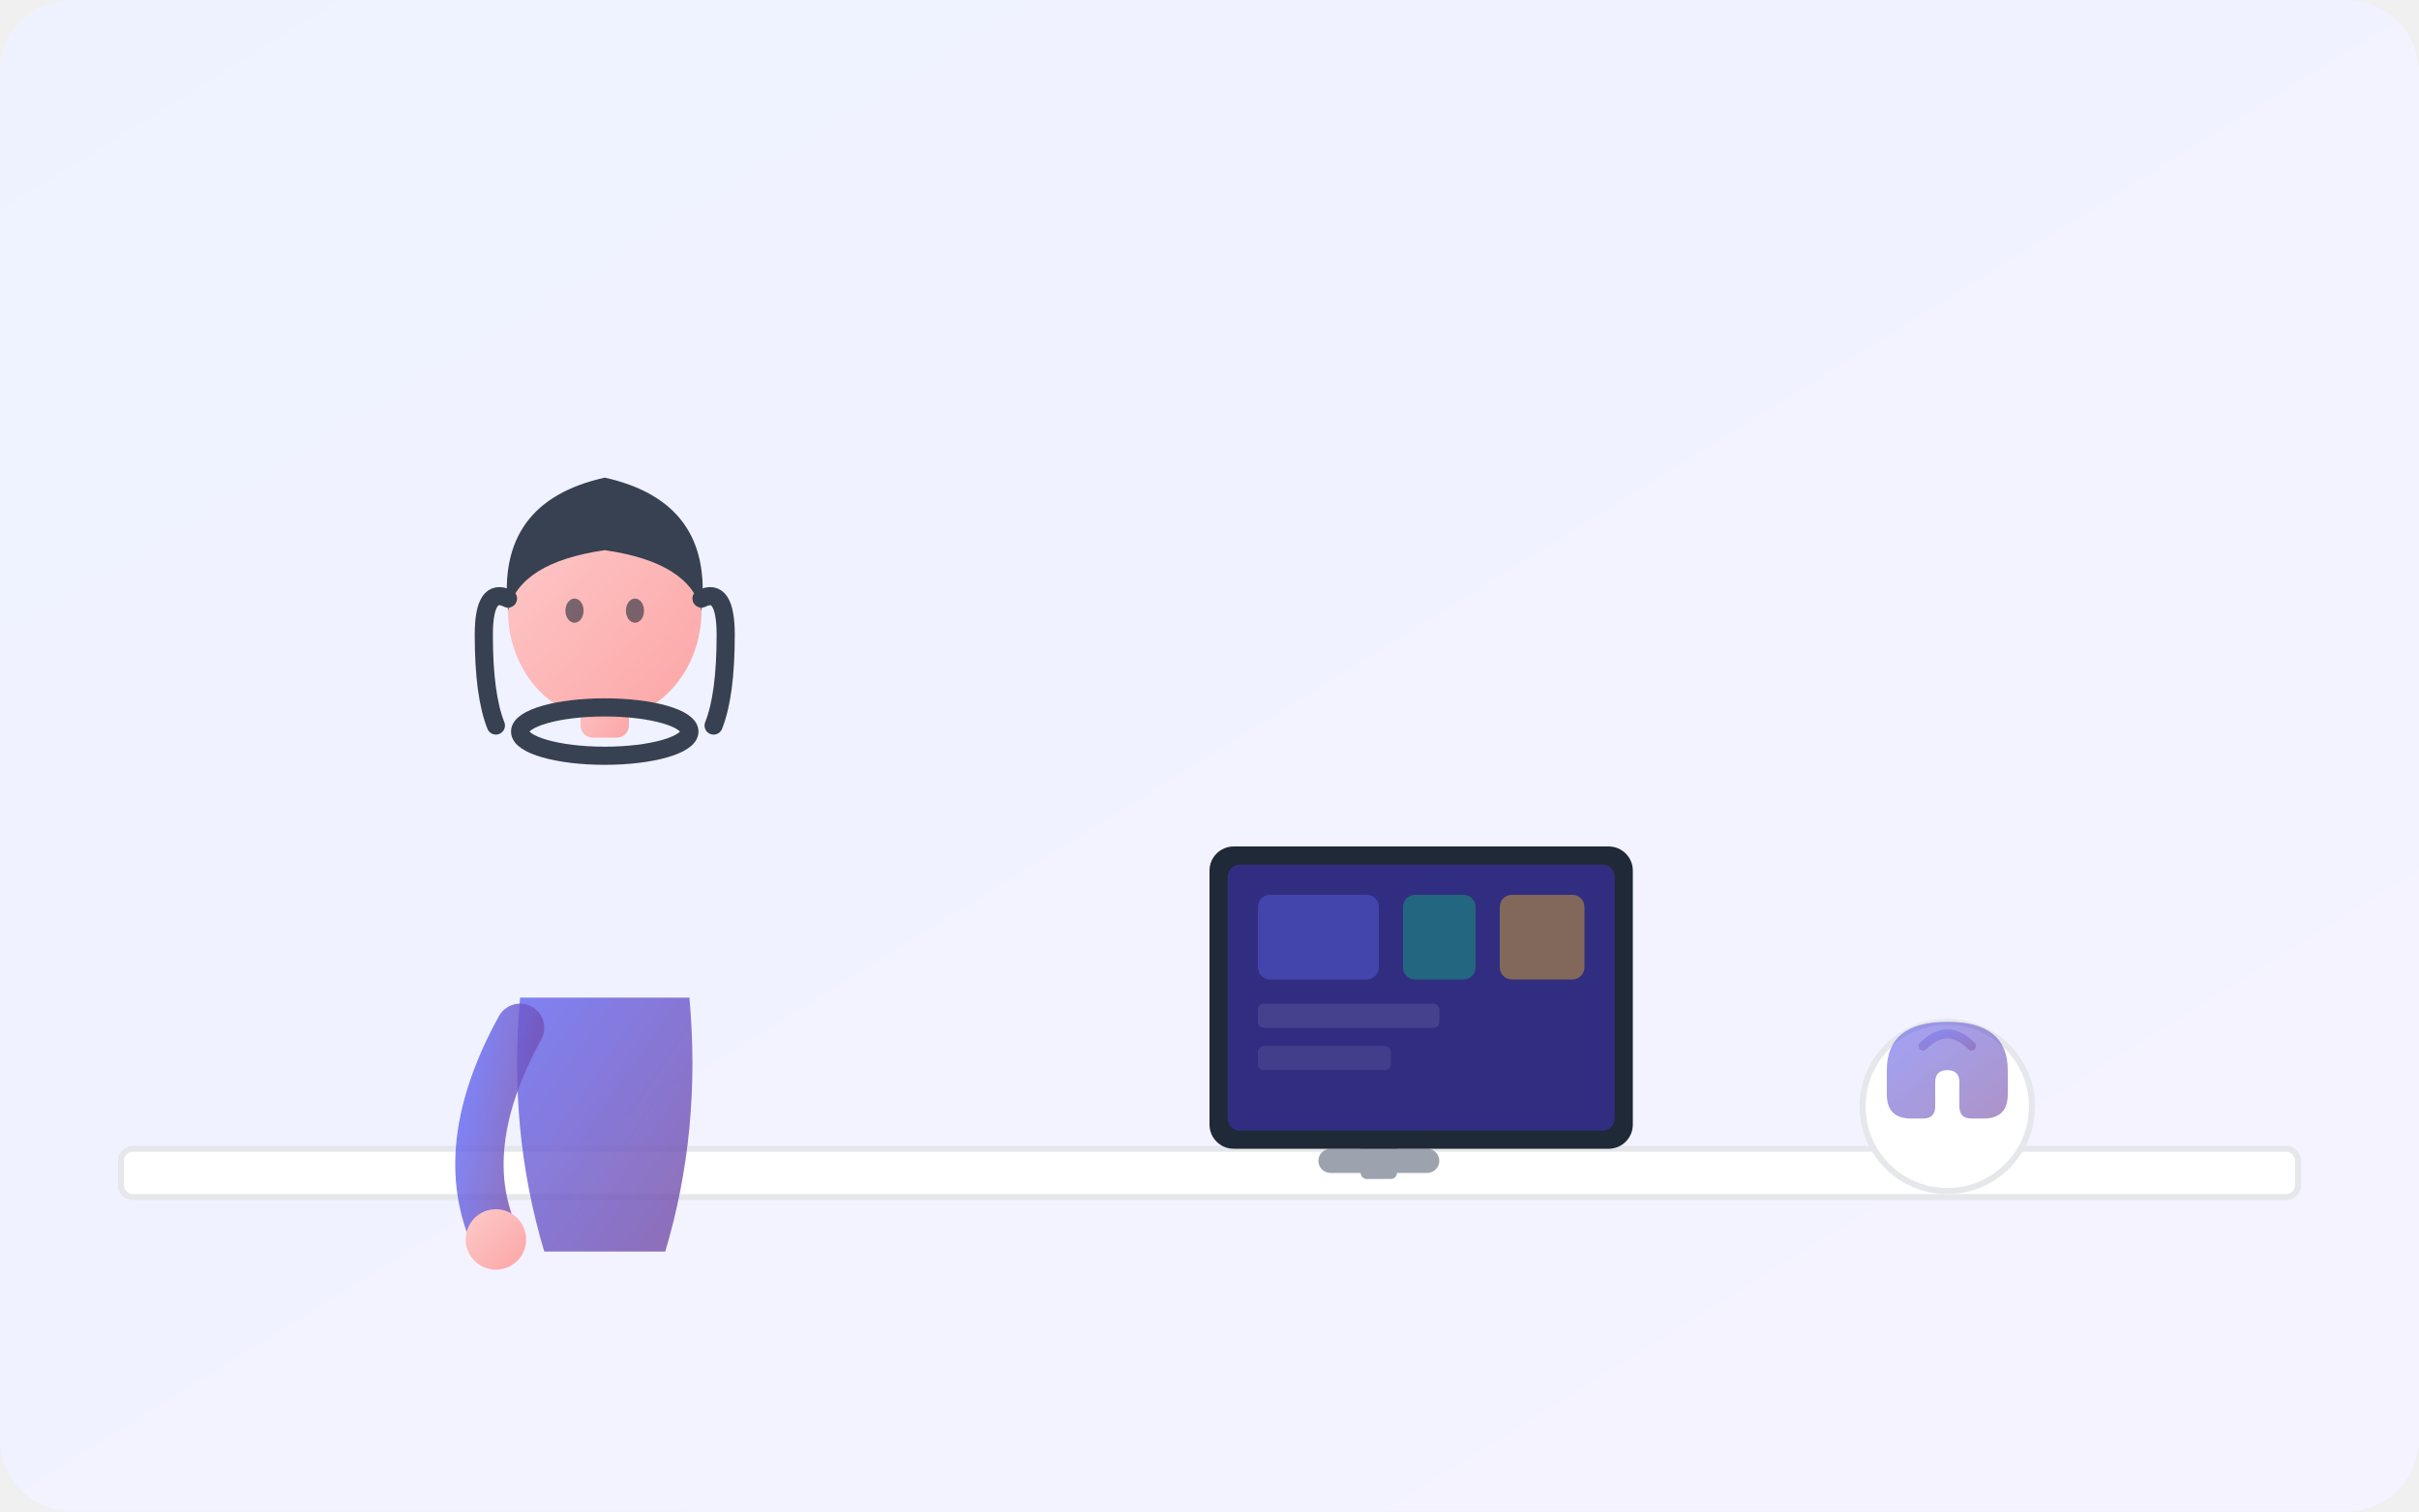
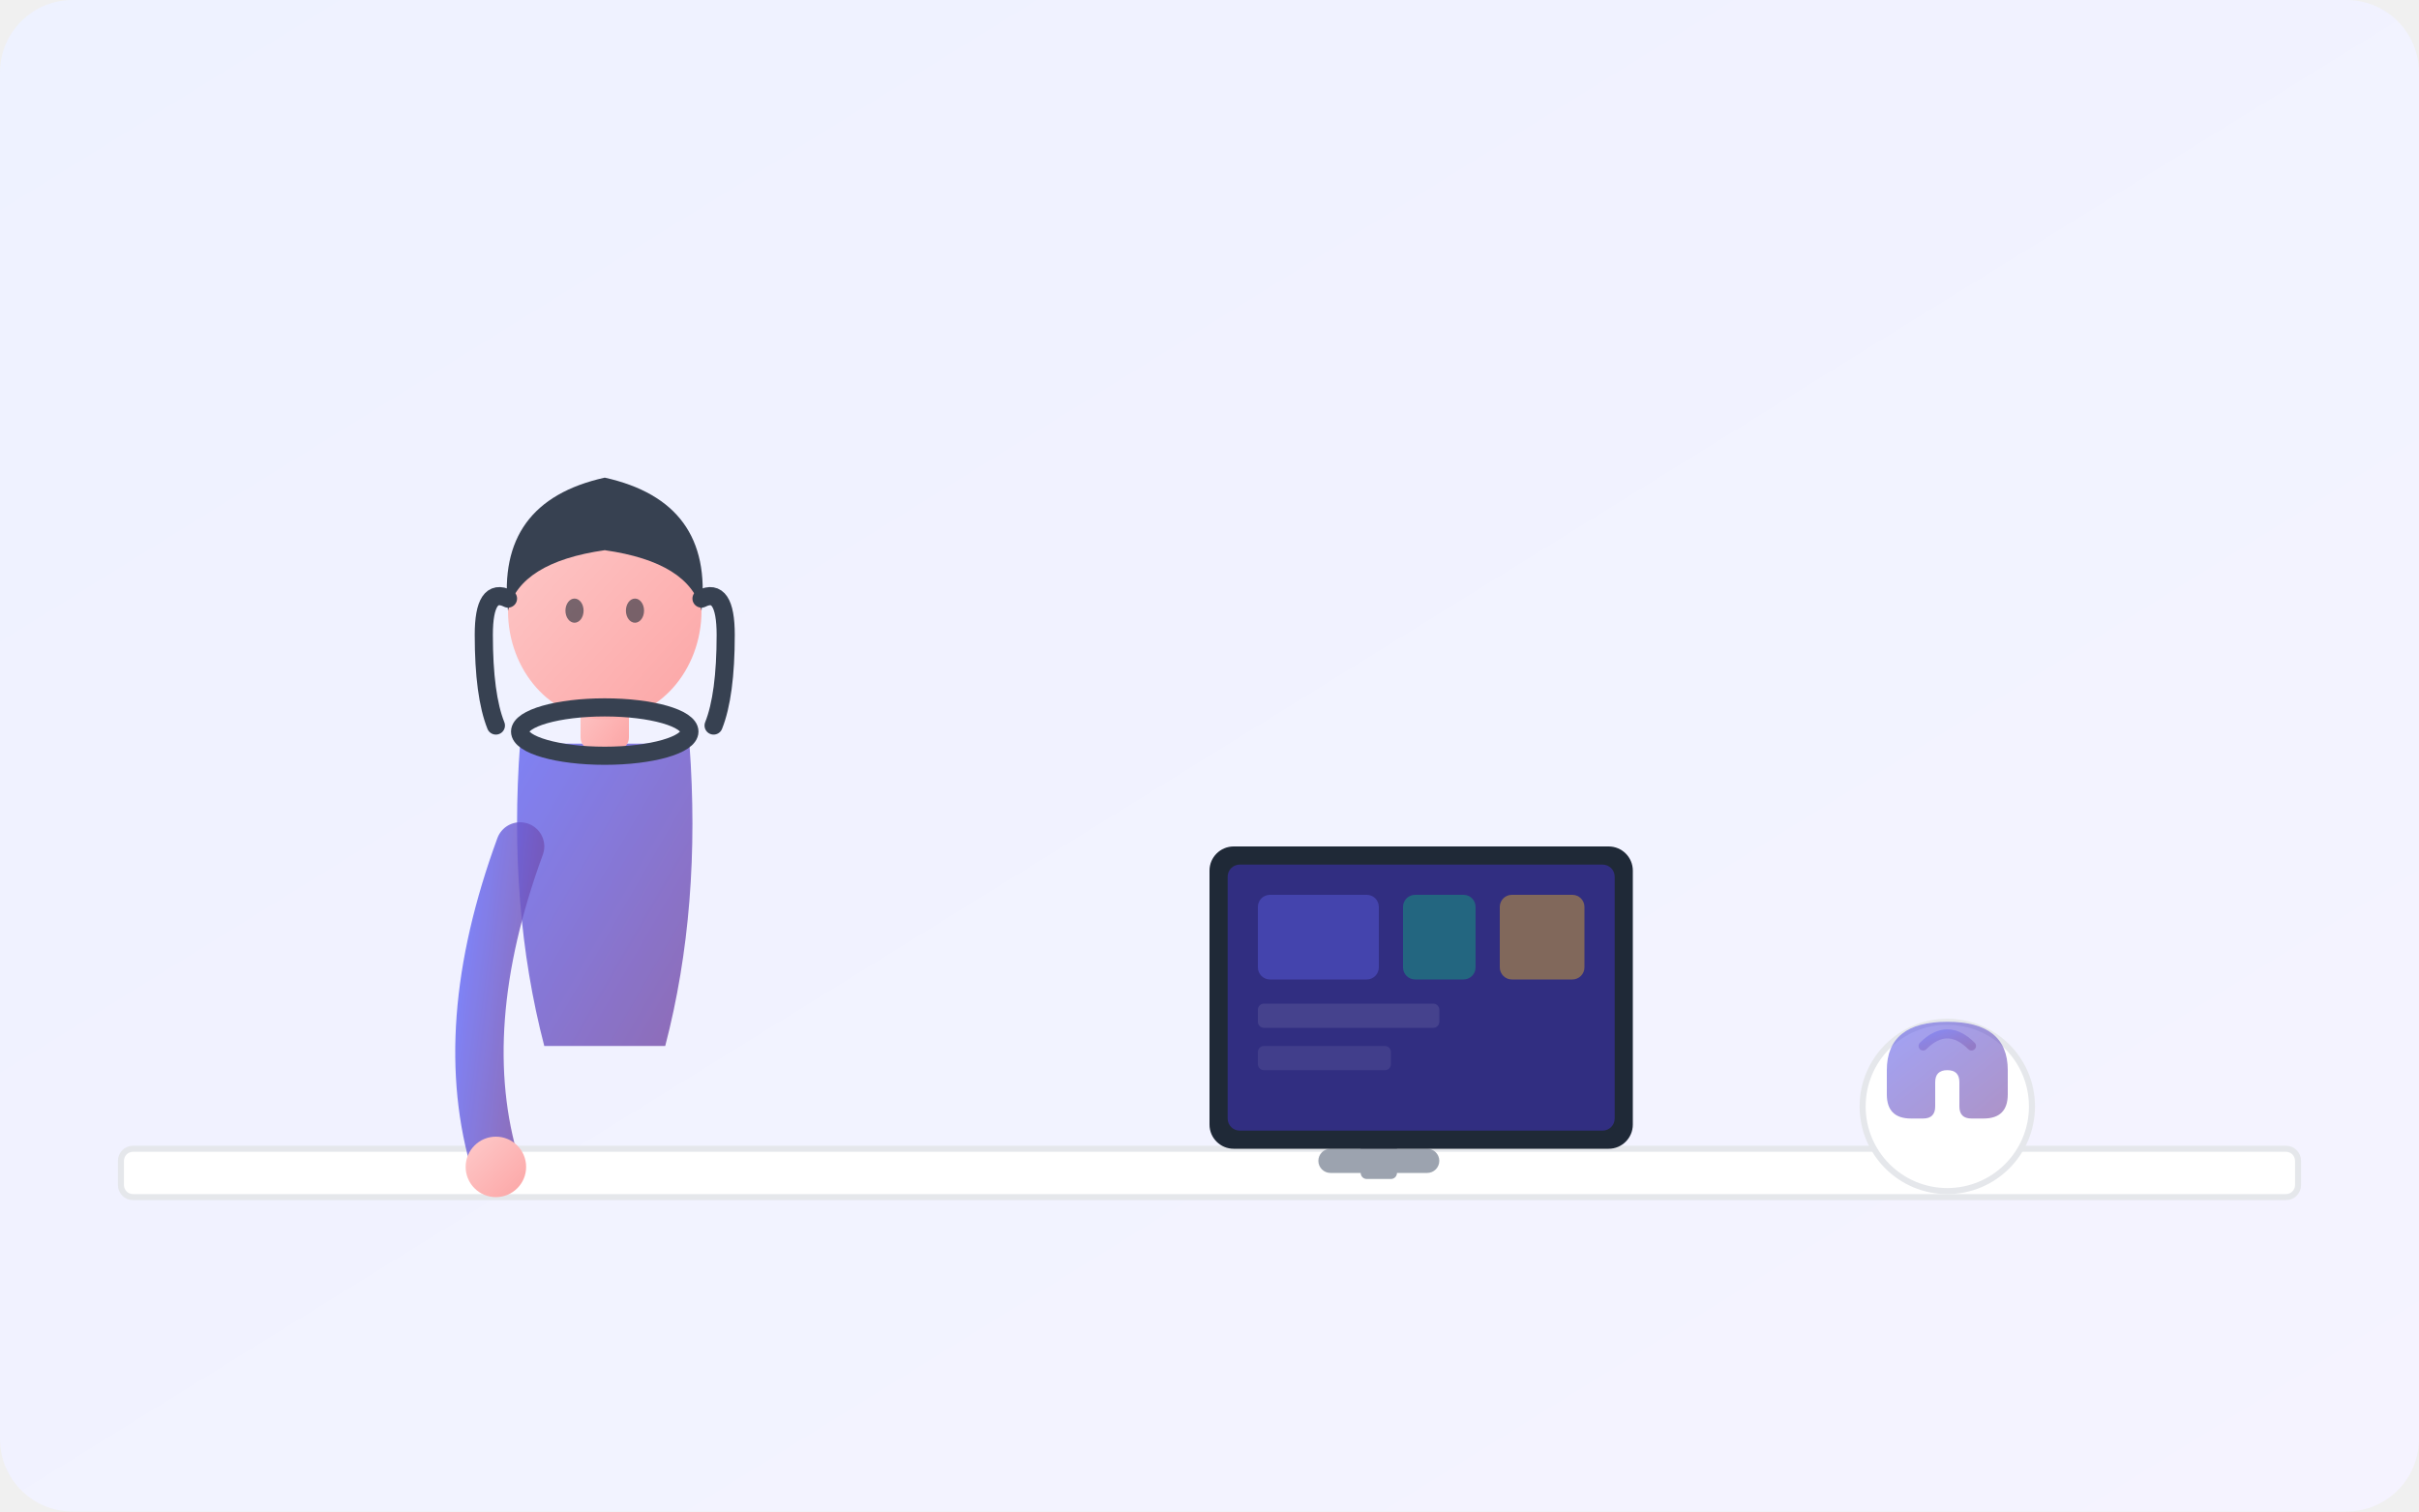
<svg xmlns="http://www.w3.org/2000/svg" viewBox="0 0 400 250" width="400" height="250">
  <defs>
    <linearGradient id="c1bg" x1="0%" y1="0%" x2="100%" y2="100%">
      <stop offset="0%" stop-color="#eef2ff" />
      <stop offset="100%" stop-color="#f5f3ff" />
    </linearGradient>
    <linearGradient id="c1g" x1="0%" y1="0%" x2="100%" y2="100%">
      <stop offset="0%" stop-color="#6366f1" />
      <stop offset="100%" stop-color="#764ba2" />
    </linearGradient>
    <linearGradient id="c1sk" x1="0%" y1="0%" x2="100%" y2="100%">
      <stop offset="0%" stop-color="#fecaca" />
      <stop offset="100%" stop-color="#fca5a5" />
    </linearGradient>
  </defs>
  <rect width="400" height="250" fill="url(#c1bg)" rx="12" />
  <rect x="20" y="190" width="360" height="8" rx="2" fill="white" stroke="#e5e7eb" stroke-width="1" />
  <g transform="translate(100, 115)">
-     <path d="M-14 50 Q-16 72 -10 92 L10 92 Q16 72 14 50Z" fill="url(#c1g)" opacity="0.8" />
-     <rect x="-4" y="-3" width="8" height="10" rx="2" fill="url(#c1sk)" />
+     <path d="M-14 8 Q-16 35 -10 58 L10 58 Q16 35 14 8 Z" fill="url(#c1g)" opacity="0.8" />
+     <rect x="-4" y="-2" width="8" height="11" rx="2" fill="url(#c1sk)" />
    <ellipse cx="0" cy="-14" rx="16" ry="18" fill="url(#c1sk)" />
    <path d="M-16 -14 Q-18 -32 0 -36 Q18 -32 16 -14 Q14 -22 0 -24 Q-14 -22 -16 -14Z" fill="#374151" />
    <ellipse cx="-5" cy="-14" rx="1.5" ry="2" fill="#1f2937" opacity="0.6" />
    <ellipse cx="5" cy="-14" rx="1.5" ry="2" fill="#1f2937" opacity="0.6" />
    <path d="M-16 -16 Q-20 -18 -20 -10 Q-20 0 -18 5" fill="none" stroke="#374151" stroke-width="3" stroke-linecap="round" />
    <path d="M16 -16 Q20 -18 20 -10 Q20 0 18 5" fill="none" stroke="#374151" stroke-width="3" stroke-linecap="round" />
    <ellipse cx="0" cy="6" rx="14" ry="4" fill="none" stroke="#374151" stroke-width="3" />
-     <path d="M-14 55 Q-25 75 -18 90" fill="none" stroke="url(#c1g)" stroke-width="8" stroke-linecap="round" opacity="0.8" />
-     <circle cx="-18" cy="90" r="5" fill="url(#c1sk)" />
+     <path d="M-14 25 Q-25 55 -18 78" fill="none" stroke="url(#c1g)" stroke-width="8" stroke-linecap="round" opacity="0.8" />
+     <circle cx="-18" cy="78" r="5" fill="url(#c1sk)" />
  </g>
  <g transform="translate(200, 140)">
    <rect x="25" y="45" width="6" height="10" rx="1" fill="#9ca3af" />
    <rect x="18" y="50" width="20" height="4" rx="2" fill="#9ca3af" />
    <rect x="0" y="0" width="70" height="50" rx="4" fill="#1f2937" />
    <rect x="3" y="3" width="64" height="44" rx="2" fill="#312e81" />
    <rect x="8" y="8" width="20" height="14" rx="2" fill="rgba(99,102,241,0.4)" />
    <rect x="32" y="8" width="12" height="14" rx="2" fill="rgba(16,185,129,0.4)" />
    <rect x="48" y="8" width="14" height="14" rx="2" fill="rgba(251,191,36,0.4)" />
    <rect x="8" y="26" width="30" height="4" rx="1" fill="rgba(255,255,255,0.1)" />
    <rect x="8" y="33" width="22" height="4" rx="1" fill="rgba(255,255,255,0.08)" />
  </g>
  <g transform="translate(310, 175)">
    <circle cx="12" cy="8" r="14" fill="white" stroke="#e5e7eb" stroke-width="1" />
    <path d="M2 2 Q2 -6 12 -6 Q22 -6 22 2 L22 6 Q22 10 18 10 L16 10 Q14 10 14 8 L14 4 Q14 2 12 2 Q10 2 10 4 L10 8 Q10 10 8 10 L6 10 Q2 10 2 6Z" fill="url(#c1g)" opacity="0.6" />
    <path d="M8 -2 Q12 -6 16 -2" fill="none" stroke="url(#c1g)" stroke-width="1.5" stroke-linecap="round" opacity="0.4" />
  </g>
</svg>
